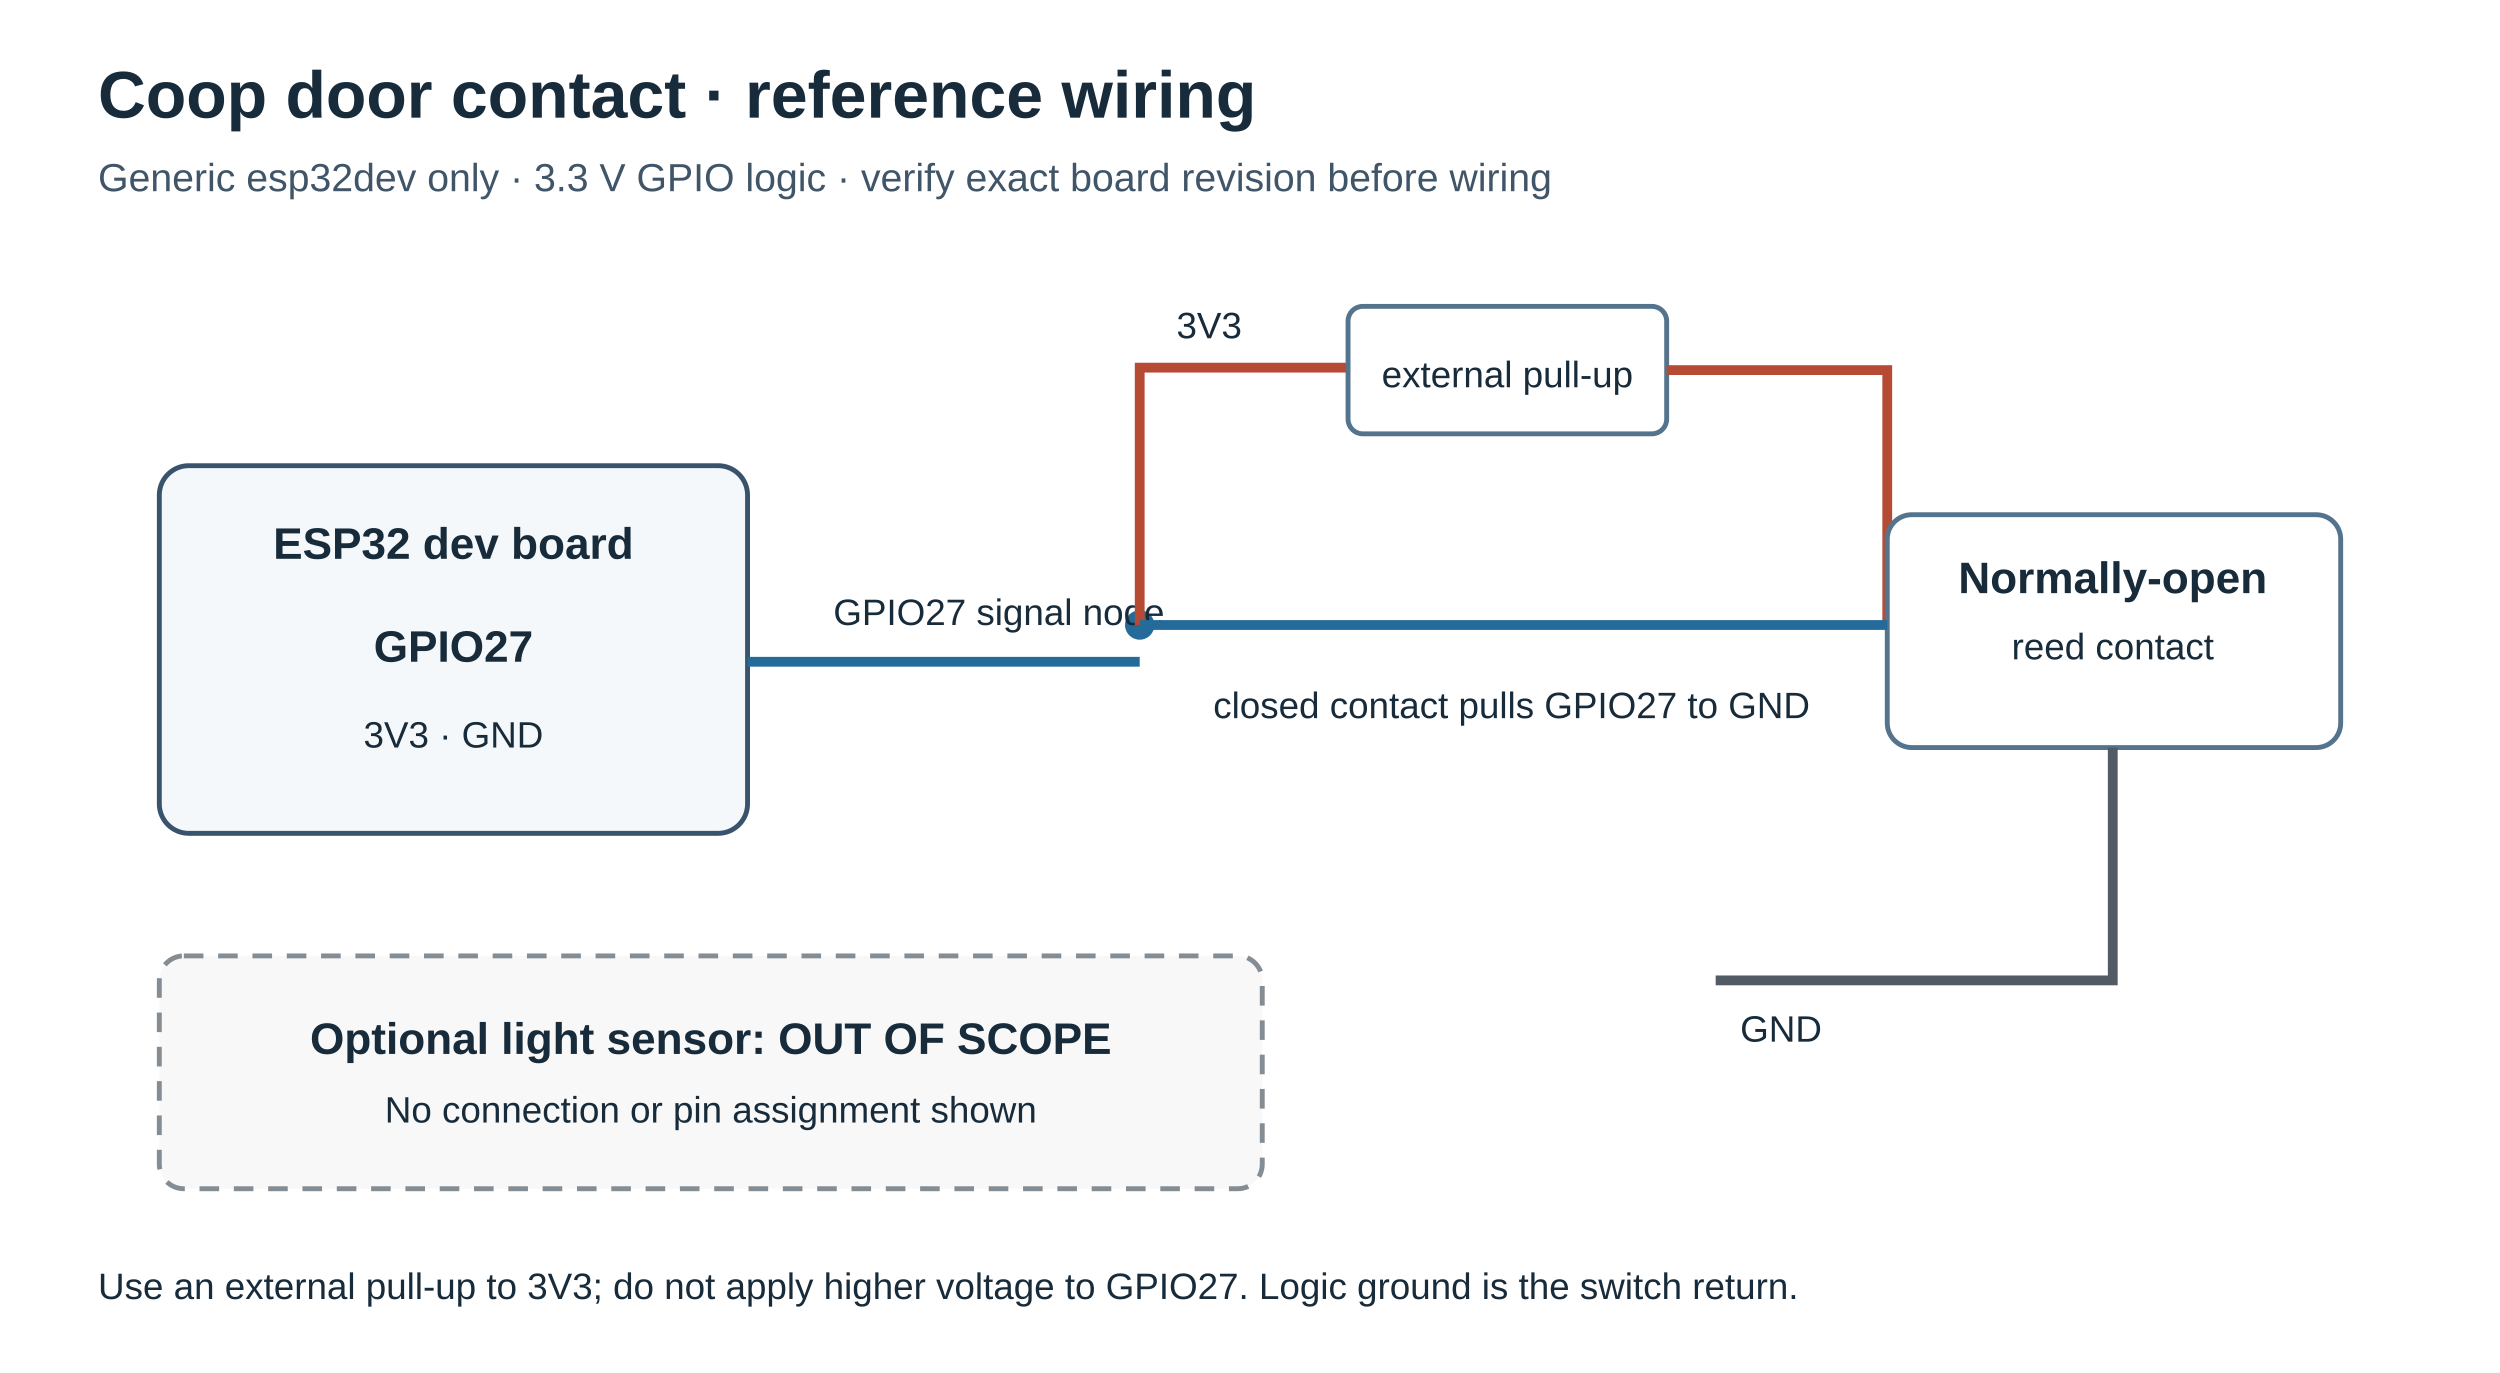
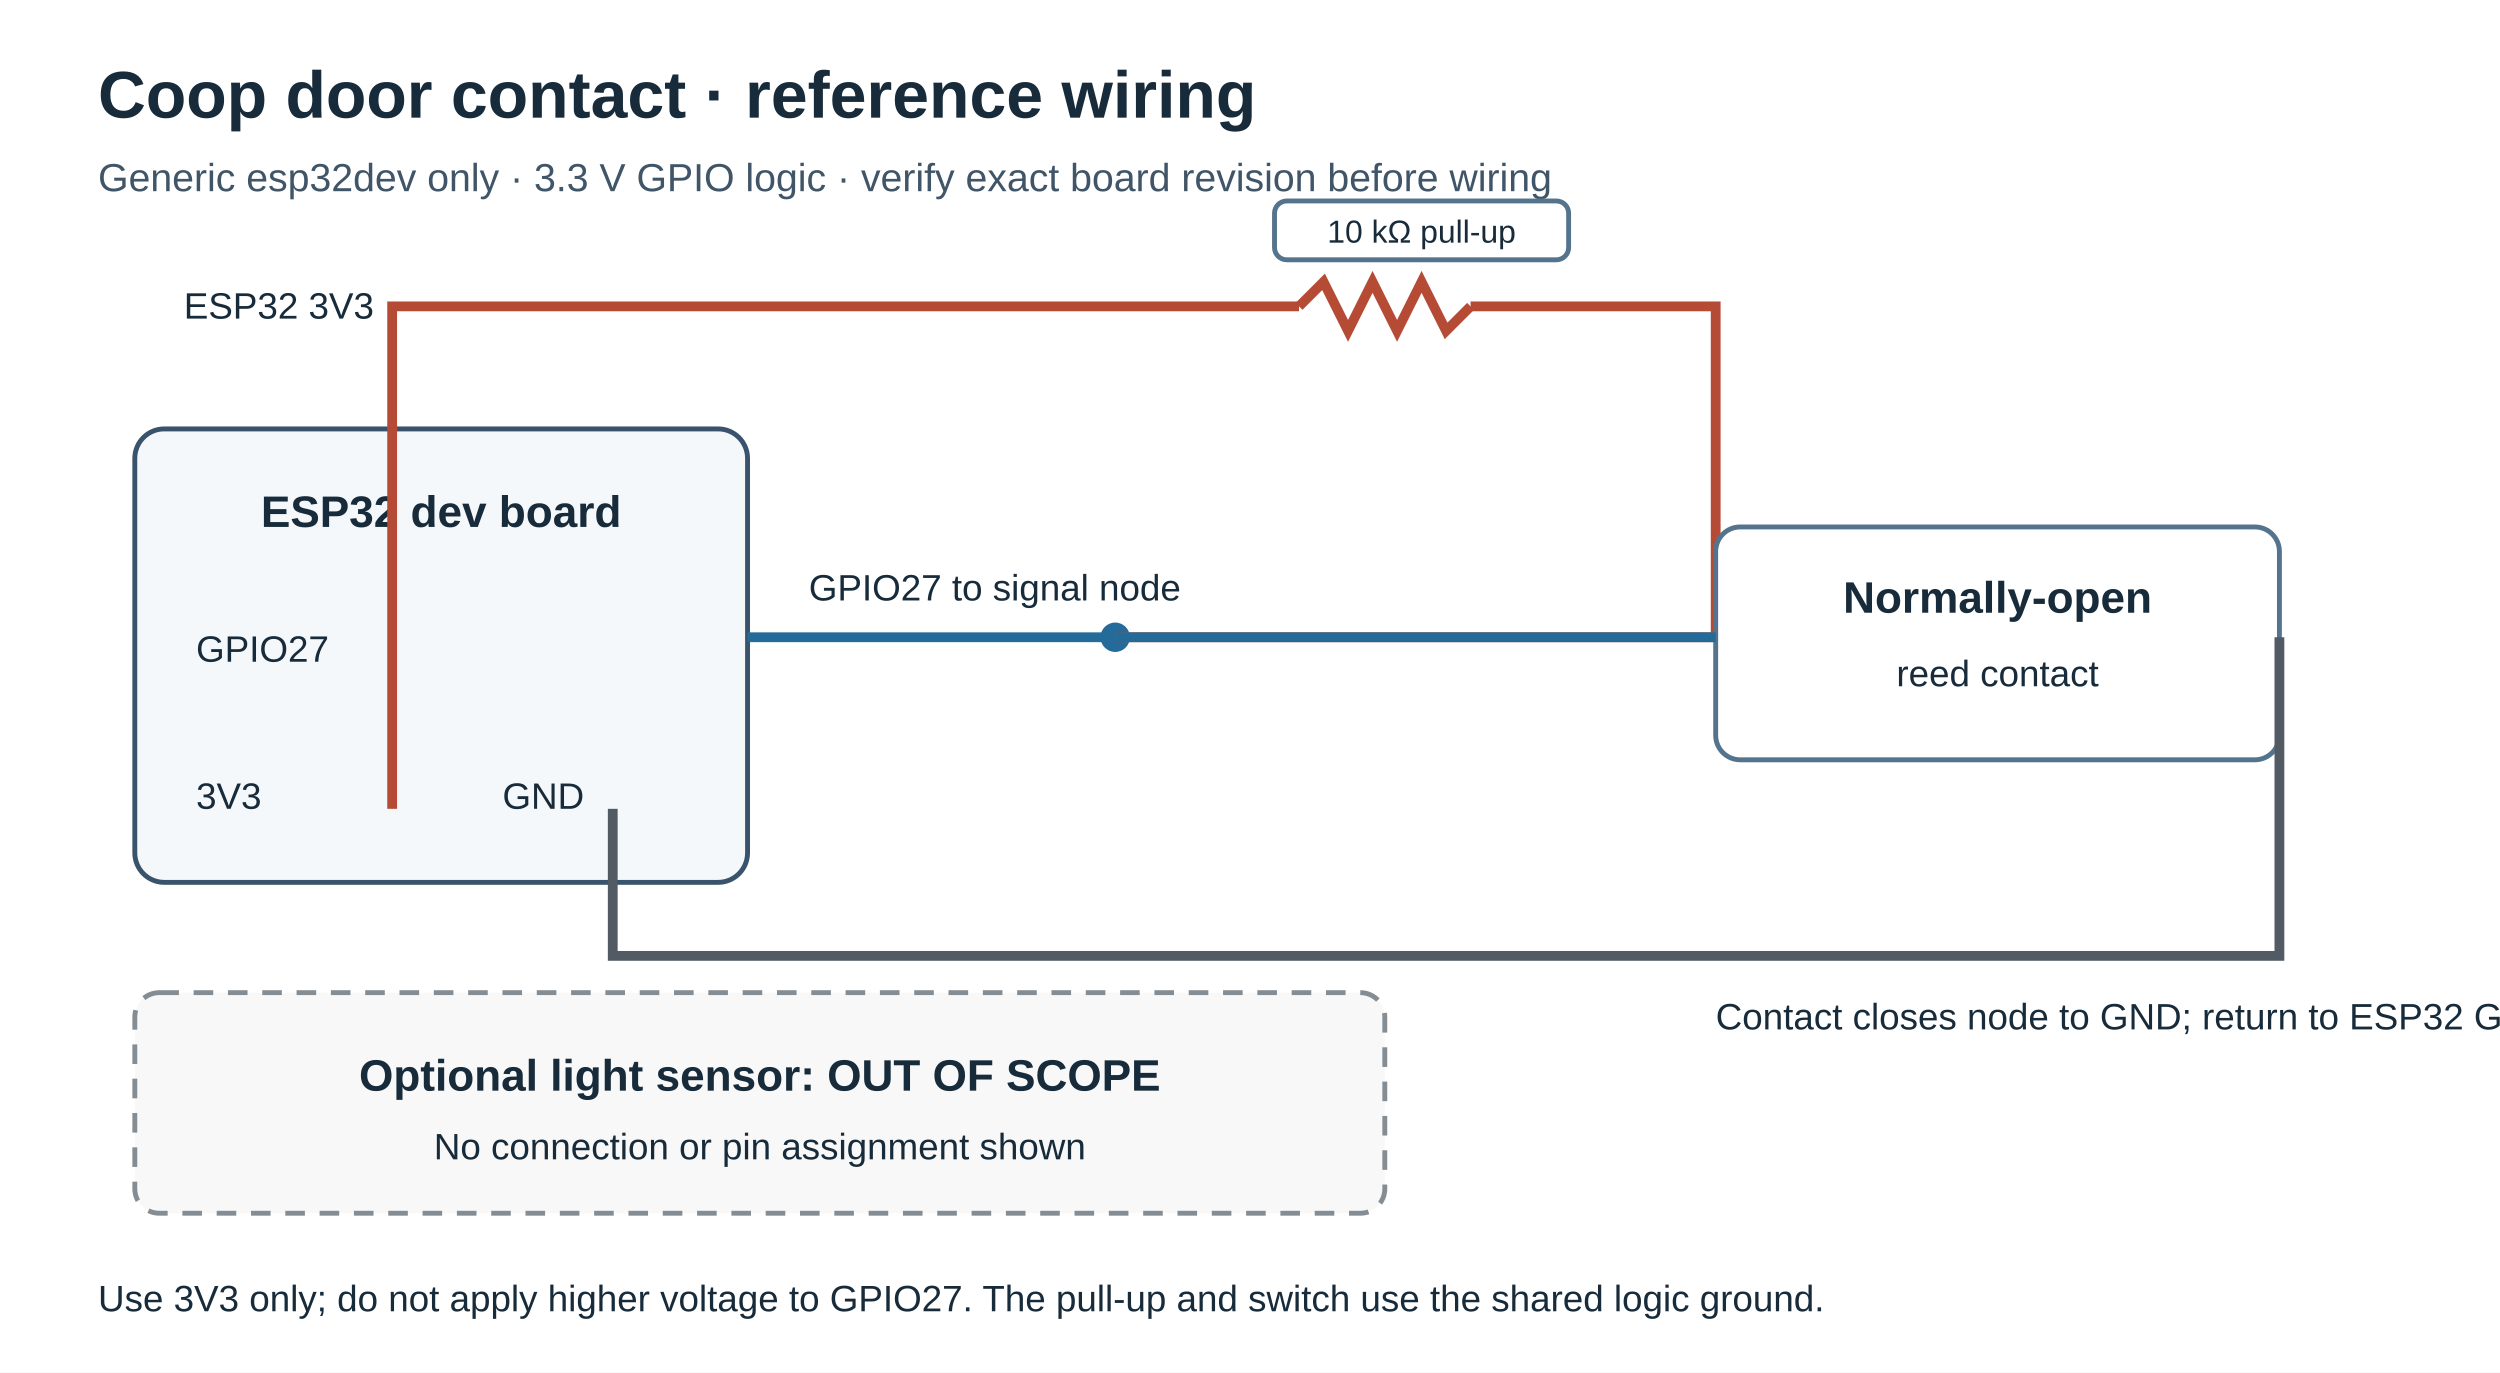
<svg xmlns="http://www.w3.org/2000/svg" width="1020" height="560" viewBox="0 0 1020 560" role="img" aria-labelledby="title desc">
  <defs>
-     <style>text{font-family:Arial,Helvetica,sans-serif;fill:#172b3a}.title{font-size:27px;font-weight:700}.sub{font-size:16px;fill:#405568}.label{font-size:18px;font-weight:600}.small{font-size:15px}.box{fill:#f5f8fb;stroke:#38536b;stroke-width:2}.dev{fill:#fff;stroke:#54738d;stroke-width:2}.wire{fill:none;stroke:#246b9a;stroke-width:4}.pwr{fill:none;stroke:#b64b35;stroke-width:4}.gnd{fill:none;stroke:#525b63;stroke-width:4}.dash{fill:#f8f8f8;stroke:#858d94;stroke-width:2;stroke-dasharray:8 6}</style>
+     <style>text{font-family:Arial,Helvetica,sans-serif;fill:#172b3a}.title{font-size:27px;font-weight:700}.sub{font-size:16px;fill:#405568}.label{font-size:18px;font-weight:600}.small{font-size:15px}.tiny{font-size:13px}.box{fill:#f5f8fb;stroke:#38536b;stroke-width:2}.dev{fill:#fff;stroke:#54738d;stroke-width:2}.wire{fill:none;stroke:#246b9a;stroke-width:4}.pwr{fill:none;stroke:#b64b35;stroke-width:4}.gnd{fill:none;stroke:#525b63;stroke-width:4}.dash{fill:#f8f8f8;stroke:#858d94;stroke-width:2;stroke-dasharray:8 6}</style>
  </defs>
  <rect width="1020" height="560" fill="#fff" />
  <text x="40" y="48" class="title">Coop door contact · reference wiring</text>
  <text x="40" y="78" class="sub">Generic esp32dev only · 3.3 V GPIO logic · verify exact board revision before wiring</text>
-   <rect x="65" y="190" width="240" height="150" rx="12" class="box" />
-   <text x="185" y="228" text-anchor="middle" class="label">ESP32 dev board</text>
-   <text x="185" y="270" text-anchor="middle" class="label">GPIO27</text>
-   <text x="185" y="305" text-anchor="middle" class="small">3V3 · GND</text>
-   <circle cx="465" cy="255" r="6" fill="#246b9a" />
-   <path d="M305 270 H465" class="wire" />
-   <text x="340" y="255" class="small">GPIO27 signal node</text>
-   <path d="M465 255 V150 H550" class="pwr" />
-   <text x="480" y="138" class="small">3V3</text>
-   <rect x="550" y="125" width="130" height="52" rx="6" class="dev" />
-   <text x="615" y="158" text-anchor="middle" class="small">external pull-up</text>
-   <path d="M680 151 H770 V255" class="pwr" />
-   <rect x="770" y="210" width="185" height="95" rx="10" class="dev" />
-   <text x="862" y="242" text-anchor="middle" class="label">Normally-open</text>
-   <text x="862" y="269" text-anchor="middle" class="small">reed contact</text>
-   <path d="M465 255 H770" class="wire" />
-   <path d="M862 305 V400 H700" class="gnd" />
-   <text x="710" y="425" class="small">GND</text>
-   <text x="495" y="293" class="small">closed contact pulls GPIO27 to GND</text>
-   <rect x="65" y="390" width="450" height="95" rx="10" class="dash" />
-   <text x="290" y="430" text-anchor="middle" class="label">Optional light sensor: OUT OF SCOPE</text>
-   <text x="290" y="458" text-anchor="middle" class="small">No connection or pin assignment shown</text>
-   <text x="40" y="530" class="small">Use an external pull-up to 3V3; do not apply higher voltage to GPIO27. Logic ground is the switch return.</text>
+   <rect x="55" y="175" width="250" height="185" rx="12" class="box" />
+   <text x="180" y="215" text-anchor="middle" class="label">ESP32 dev board</text>
+   <text x="80" y="270" class="small">GPIO27</text>
+   <text x="80" y="330" class="small">3V3</text>
+   <text x="205" y="330" class="small">GND</text>
+   <path d="M305 260 H455" class="wire" />
+   <circle cx="455" cy="260" r="6" fill="#246b9a" />
+   <text x="330" y="245" class="small">GPIO27 to signal node</text>
+   <path d="M160 330 V125 H530" class="pwr" />
+   <text x="75" y="130" class="small">ESP32 3V3</text>
+   <polyline points="530,125 540,115 550,135 560,115 570,135 580,115 590,135 600,125" class="pwr" />
+   <path d="M600 125 H700 V260 H455" class="pwr" />
+   <rect x="520" y="82" width="120" height="24" rx="5" class="dev" />
+   <text x="580" y="99" text-anchor="middle" class="tiny">10 kΩ pull-up</text>
+   <rect x="700" y="215" width="230" height="95" rx="10" class="dev" />
+   <text x="815" y="250" text-anchor="middle" class="label">Normally-open</text>
+   <text x="815" y="280" text-anchor="middle" class="small">reed contact</text>
+   <path d="M455 260 H700" class="wire" />
+   <path d="M930 260 V390 H250 V330" class="gnd" />
+   <text x="700" y="420" class="small">Contact closes node to GND; return to ESP32 GND</text>
+   <rect x="55" y="405" width="510" height="90" rx="10" class="dash" />
+   <text x="310" y="445" text-anchor="middle" class="label">Optional light sensor: OUT OF SCOPE</text>
+   <text x="310" y="473" text-anchor="middle" class="small">No connection or pin assignment shown</text>
+   <text x="40" y="535" class="small">Use 3V3 only; do not apply higher voltage to GPIO27. The pull-up and switch use the shared logic ground.</text>
</svg>
